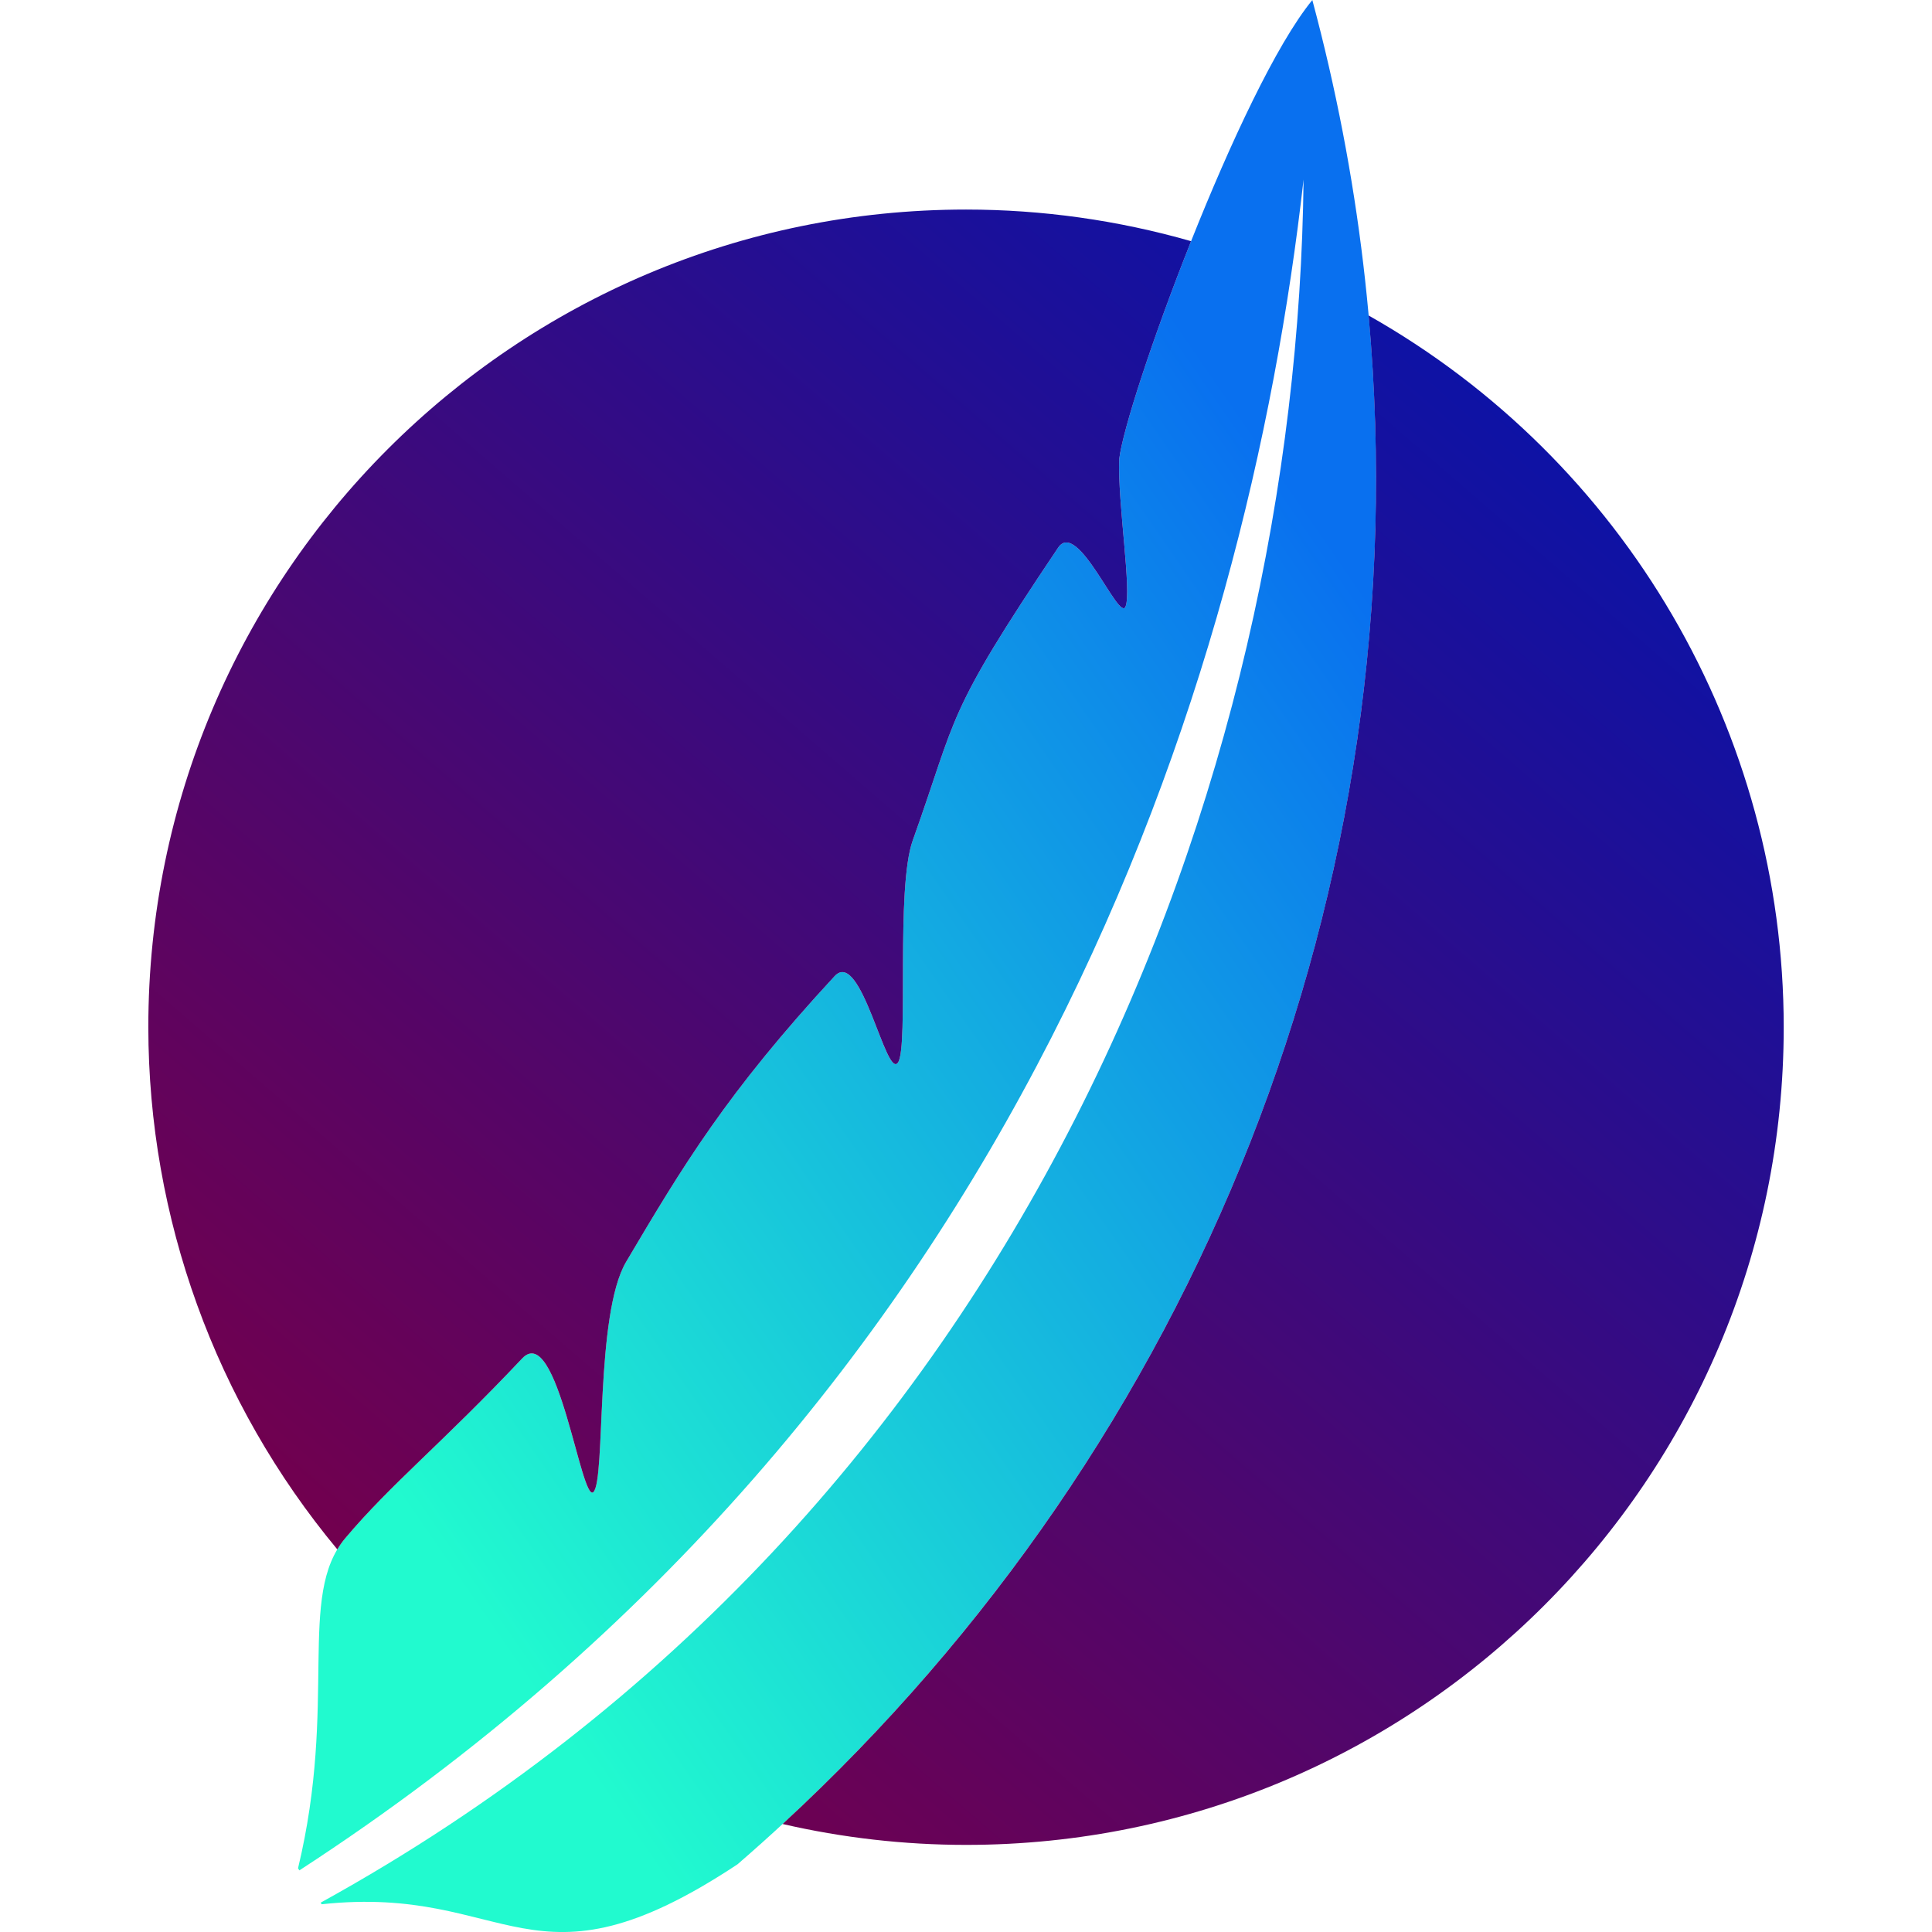
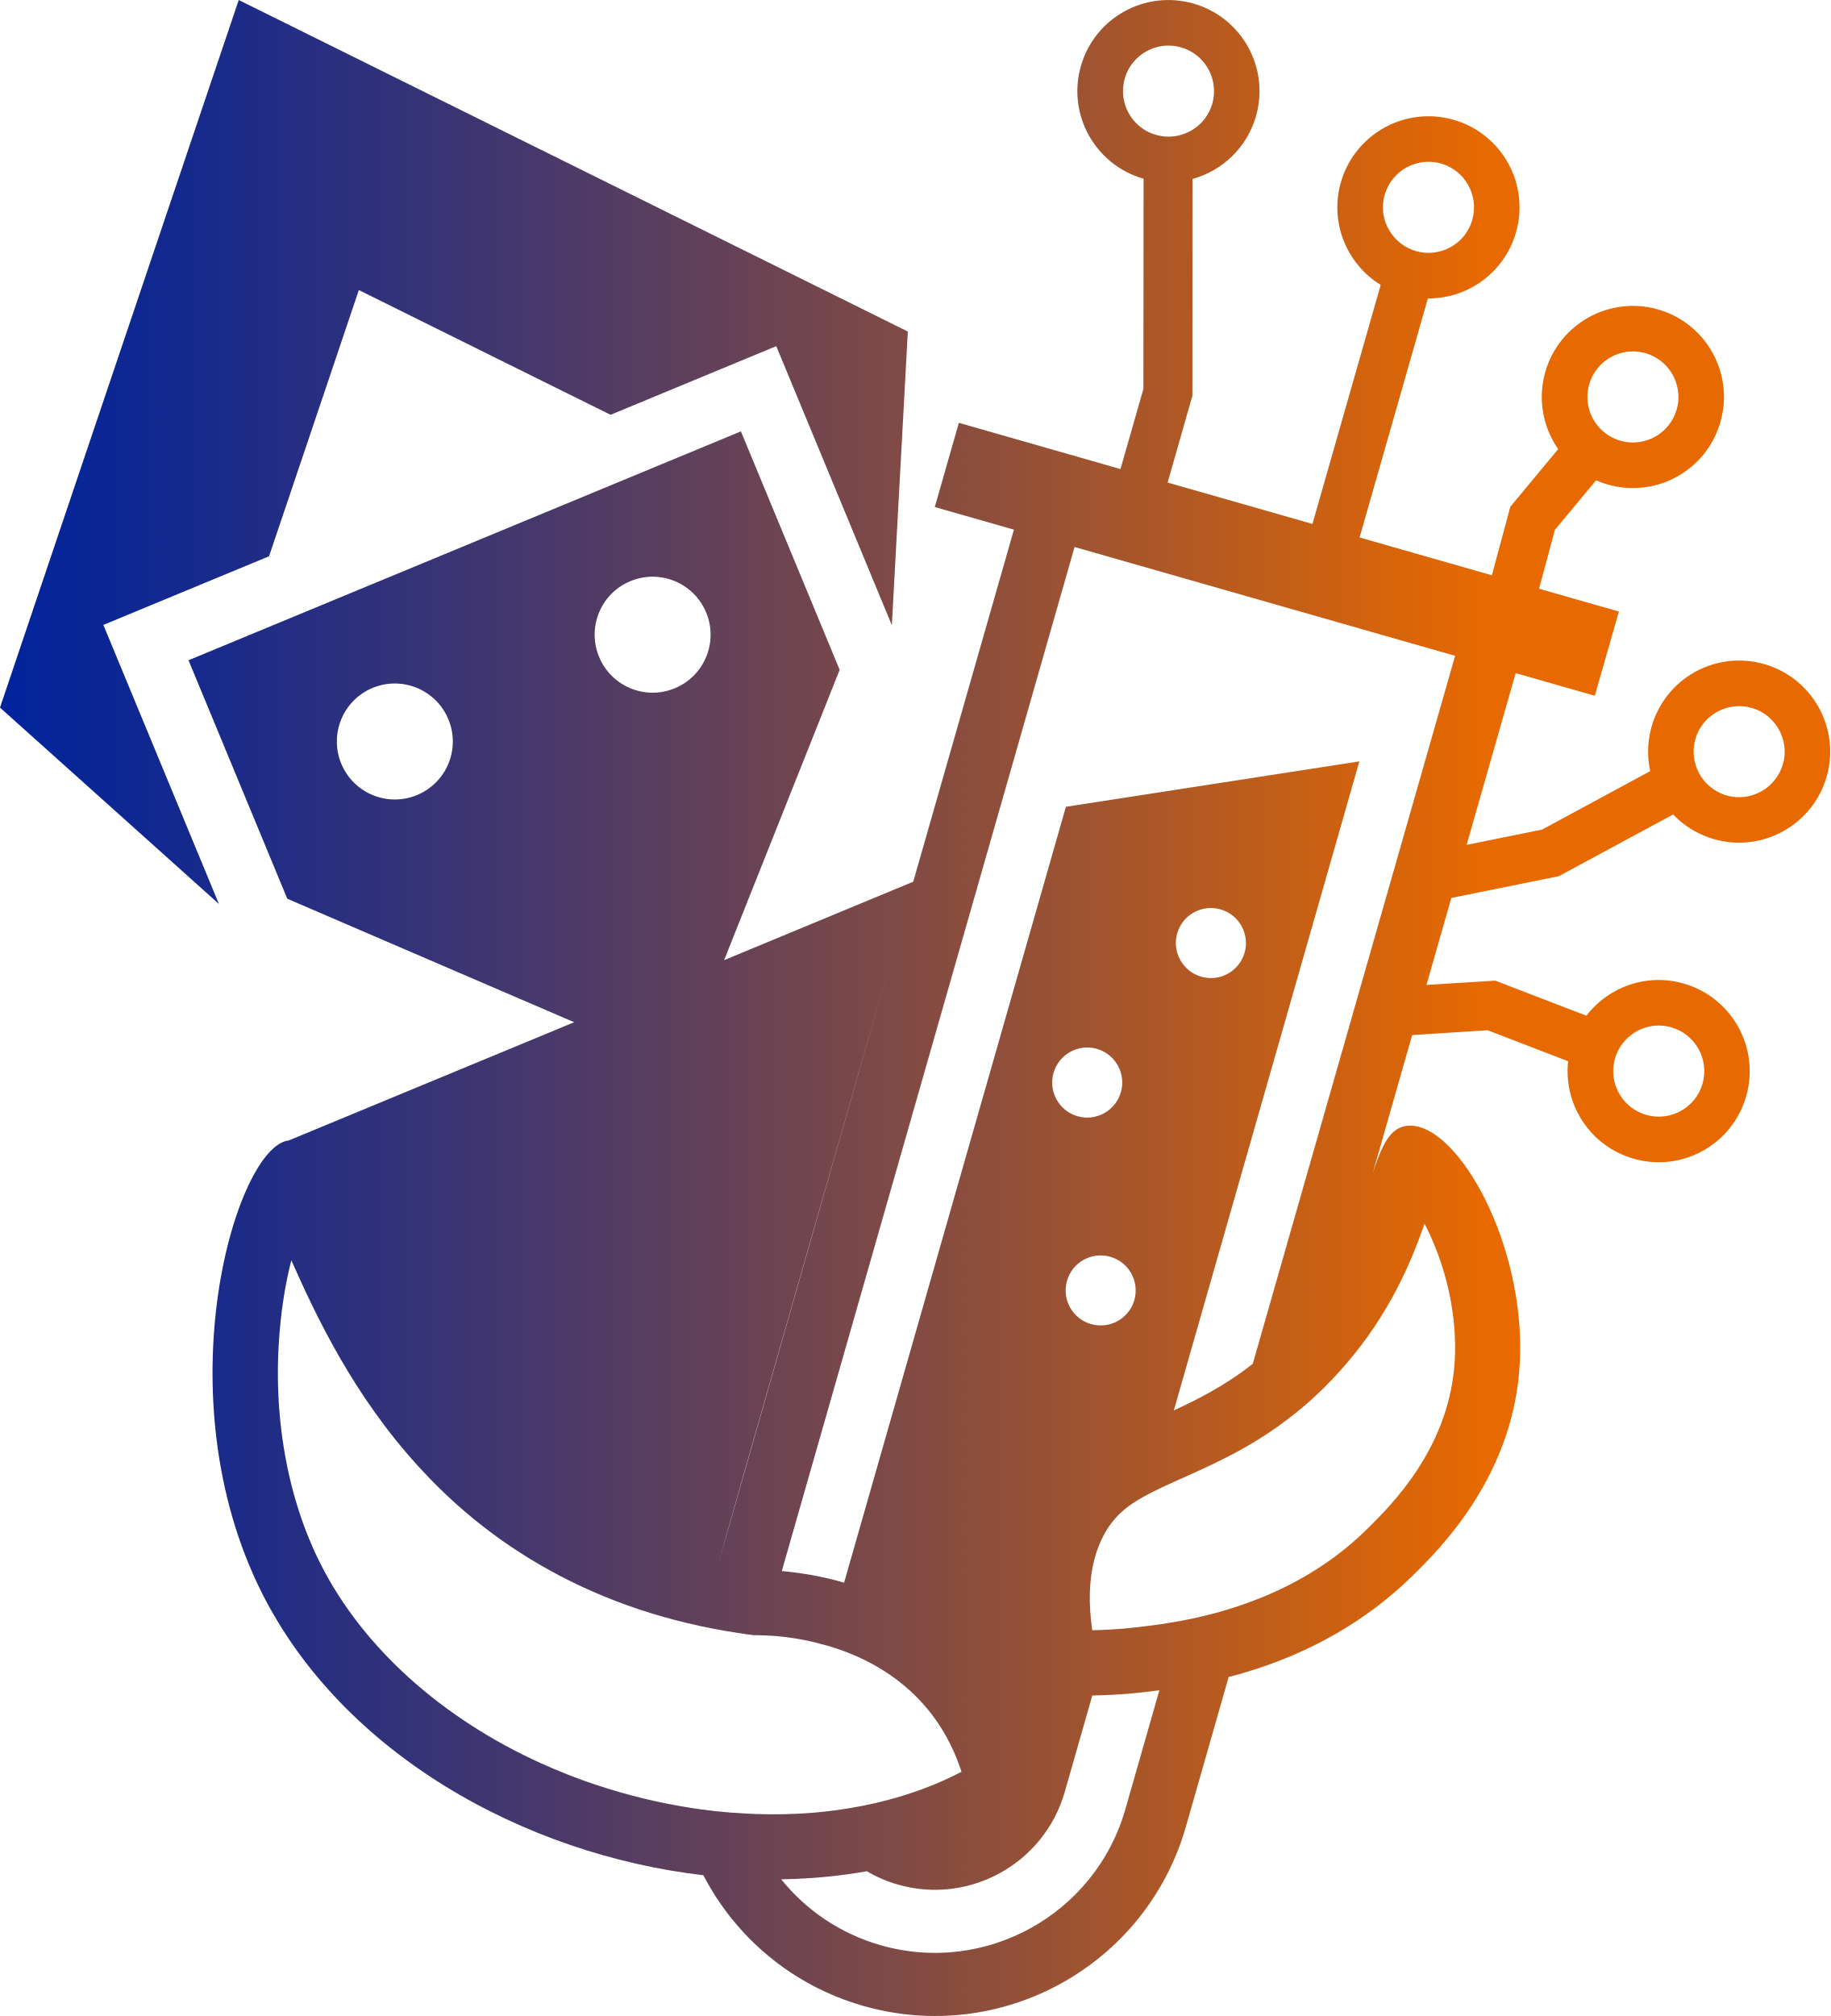
- <svg xmlns="http://www.w3.org/2000/svg" xmlns:xlink="http://www.w3.org/1999/xlink" width="512" height="512" version="1.1" viewBox="0 0 512 512">
+ <svg xmlns="http://www.w3.org/2000/svg" id="Layer_2" data-name="Layer 2" viewBox="0 0 506.68 558">
  <defs>
-     <linearGradient id="linearGradient22708">
-       <stop stop-color="#21facf" offset="0" />
-       <stop stop-color="#0970ef" offset="1" />
+     <style>
+       .cls-1 {
+         fill: url(#linear-gradient);
+       }
+     </style>
+     <linearGradient id="linear-gradient" x1="0" y1="279" x2="506.68" y2="279" gradientUnits="userSpaceOnUse">
+       <stop offset="0" stop-color="#00239c" />
+       <stop offset=".09" stop-color="#12288f" />
+       <stop offset=".28" stop-color="#43376e" />
+       <stop offset=".55" stop-color="#914f39" />
+       <stop offset=".81" stop-color="#e76900" />
    </linearGradient>
-     <linearGradient id="linearGradient6949" x1="68.454" x2="198.59" y1="246.73" y2="96.35" gradientTransform="translate(-5.754,-56.594)" gradientUnits="userSpaceOnUse">
-       <stop stop-color="#72004e" offset="0" />
-       <stop stop-color="#0015b1" offset="1" />
-     </linearGradient>
-     <linearGradient id="linearGradient22718" x1="56.735" x2="155.2" y1="246.96" y2="58.575" gradientUnits="userSpaceOnUse">
-       <stop stop-color="#4f00da" offset="0" />
-       <stop stop-color="#e5311b" offset="1" />
-     </linearGradient>
-     <linearGradient id="linearGradient23463" x1="68.454" x2="198.59" y1="246.73" y2="96.35" gradientUnits="userSpaceOnUse" xlink:href="#linearGradient22708" />
-     <linearGradient id="linearGradient903" x1="54.478" x2="192.1" y1="247.56" y2="9.809" gradientTransform="matrix(.87923 0 0 .87923 -9.551 48.787)" gradientUnits="userSpaceOnUse">
-       <stop stop-color="#dc180d" offset="0" />
-       <stop stop-color="#f96e20" offset=".5" />
-       <stop stop-color="#f4ce41" offset="1" />
-     </linearGradient>
-     <linearGradient id="linearGradient918" x1="39.468" x2="154.99" y1="204.22" y2="124.47" gradientUnits="userSpaceOnUse" xlink:href="#linearGradient22708" />
  </defs>
-   <g transform="matrix(2.473 0 0 2.473 -4.8978 -4.8812)">
-     <path transform="translate(-5.5496,-57.412)" d="m148.16 59.393c-7.71 9.399-19.951 42.888-20.696 49.204-0.17 4.674 1.373 14.231 0.672 15.805-0.719 1.613-5.117-9.446-7.215-6.327-12.219 18.168-10.7 17.731-15.582 31.378-1.836 5.131-0.424 21.99-1.567 23.773-1.273 1.987-3.962-12.31-6.806-9.236-11.603 12.54-16.279 20.379-22.336 30.607-3.359 5.673-2.182 23.33-3.506 24.674-1.302 1.321-3.857-18.326-7.644-14.309-8.519 9.038-14.054 13.441-18.946 19.252-5.198 6.174-0.783 17.584-5.067 35.383l0.145 0.221c77.447-50.308 101.52-127.16 107.61-181.19-0.681 63.93-29.41 142.78-105.33 184.65l0.113 0.171c20.241-2.181 22.307 10.458 44.562-4.284 55.792-48.277 81.856-124.29 61.593-199.78z" display="none" fill="url(#linearGradient903)" />
-     <path transform="translate(-5.5498,-57.412)" d="m148.16 59.393c-7.71 9.399-19.951 42.888-20.696 49.204-0.17 4.674 1.373 14.231 0.672 15.805-0.719 1.613-5.117-9.446-7.215-6.327-12.219 18.168-10.7 17.731-15.582 31.378-1.836 5.131-0.424 21.99-1.567 23.773-1.273 1.987-3.962-12.31-6.806-9.236-11.603 12.54-16.279 20.379-22.336 30.607-3.359 5.673-2.182 23.33-3.506 24.674-1.302 1.321-3.857-18.326-7.644-14.309-8.519 9.038-14.054 13.441-18.946 19.252-5.198 6.174-0.783 17.584-5.067 35.383l0.145 0.221c77.447-50.308 101.52-127.16 107.61-181.19-0.681 63.93-29.41 142.78-105.33 184.65l0.113 0.171c20.241-2.181 22.307 10.458 44.562-4.284 55.792-48.277 81.856-124.29 61.593-199.78z" fill="url(#linearGradient918)" />
-     <g transform="translate(0 2.0218e-5)">
-       <path transform="translate(-5.7543,-56.594)" d="m111.25 81.024c-48.394-1.5e-5 -87.625 39.231-87.625 87.625 0.017 20.443 7.182 40.236 20.253 55.954 0.252-0.422 0.536-0.824 0.858-1.206 4.892-5.81 10.427-10.214 18.946-19.252 3.787-4.018 6.341 15.63 7.644 14.309 1.324-1.344 0.147-19.001 3.506-24.674 6.056-10.228 10.733-18.067 22.336-30.607 2.844-3.074 5.533 11.223 6.806 9.236 1.142-1.782-0.269-18.641 1.566-23.773 4.882-13.647 3.363-13.21 15.582-31.378 2.098-3.119 6.496 7.94 7.215 6.327 0.701-1.573-0.842-11.131-0.672-15.805 0.372-3.15 3.604-13.059 7.705-23.367-7.843-2.247-15.962-3.388-24.12-3.389zm43.142 11.356c5.566 61.595-18.426 120.7-62.796 161.65 6.446 1.486 13.04 2.237 19.655 2.239 48.394 1e-5 87.625-39.231 87.625-87.625-3.1e-4 -31.581-16.995-60.719-44.484-76.268z" display="none" fill="url(#linearGradient22718)" />
-       <path transform="translate(-5.754,-56.594)" d="m111.25 81.024c-48.394-1.5e-5 -87.625 39.231-87.625 87.625 0.017 20.443 7.182 40.236 20.253 55.954 0.252-0.422 0.536-0.824 0.858-1.206 4.892-5.81 10.427-10.214 18.946-19.252 3.787-4.018 6.341 15.63 7.644 14.309 1.324-1.344 0.147-19.001 3.506-24.674 6.056-10.228 10.733-18.067 22.336-30.607 2.844-3.074 5.533 11.223 6.806 9.236 1.142-1.782-0.269-18.641 1.566-23.773 4.882-13.647 3.363-13.21 15.582-31.378 2.098-3.119 6.496 7.94 7.215 6.327 0.701-1.573-0.842-11.131-0.672-15.805 0.372-3.15 3.604-13.059 7.705-23.367-7.843-2.247-15.962-3.388-24.12-3.389zm43.142 11.356c5.566 61.595-18.426 120.7-62.796 161.65 6.446 1.486 13.04 2.237 19.655 2.239 48.394 1e-5 87.625-39.231 87.625-87.625-3.1e-4 -31.581-16.995-60.719-44.484-76.268z" display="none" fill="url(#linearGradient23463)" />
-       <path d="m105.5 24.43c-48.394-1.5e-5 -87.625 39.231-87.625 87.625 0.017 20.443 7.182 40.236 20.253 55.954 0.252-0.422 0.536-0.824 0.858-1.206 4.892-5.81 10.427-10.214 18.946-19.252 3.787-4.018 6.341 15.63 7.644 14.309 1.324-1.344 0.147-19.001 3.506-24.674 6.056-10.228 10.733-18.067 22.336-30.607 2.844-3.074 5.533 11.223 6.806 9.236 1.142-1.782-0.269-18.641 1.566-23.773 4.882-13.647 3.363-13.21 15.582-31.378 2.098-3.119 6.496 7.94 7.215 6.327 0.701-1.573-0.842-11.131-0.672-15.805 0.372-3.15 3.604-13.059 7.705-23.367-7.843-2.247-15.962-3.388-24.12-3.389zm43.142 11.356c5.566 61.595-18.426 120.7-62.796 161.65 6.446 1.486 13.04 2.237 19.655 2.239 48.394 1e-5 87.625-39.231 87.625-87.625-3.1e-4 -31.581-16.995-60.719-44.484-76.268z" fill="url(#linearGradient6949)" />
-     </g>
+   <g id="Layer_1-2" data-name="Layer 1">
+     <path class="cls-1" d="M28.61,172.97l45.87-19,11.93-35.34,12.93-38.35,36.26,17.97,33.43,16.56,45.87-19,32,77.25.62-11.5.88-16.18,2.92-53.62-45.55-22.57L99.52,16.56,66.09,0l-11.93,35.34-37.91,112.34L0,195.85l39.98,35.85,12.06,10.82,8.57,7.69-32-77.25ZM488.39,183.81c-13.39-3.84-27.34,3.91-31.16,17.29-1.2,4.17-1.27,8.38-.39,12.34l-29.94,16.18-20.89,4.23,13.58-47.54,21.91,6.26,6.67-23.31-22.11-6.31,4.39-16.3,11.41-13.72c1.04.48,2.12.87,3.25,1.18,13.39,3.84,27.34-3.93,31.16-17.31,3.84-13.39-3.91-27.34-17.3-31.16-13.39-3.82-27.34,3.93-31.18,17.31-2.16,7.59-.62,15.35,3.57,21.35l-13.25,15.97-5.11,18.96-36.62-10.47,18.91-66.16c11.03.09,21.2-7.16,24.39-18.27,3.84-13.39-3.91-27.36-17.3-31.18-13.39-3.82-27.34,3.93-31.18,17.31-3.18,11.12,1.63,22.64,11.03,28.4l-18.9,66.16-40.09-11.46,6.86-24.03.04-60c8.21-2.26,15.05-8.61,17.56-17.38,3.84-13.39-3.93-27.34-17.31-31.16-13.39-3.84-27.34,3.91-31.16,17.29-3.84,13.39,3.93,27.34,17.31,31.18h.04l-.04,58.16-6.35,22.21-44.74-12.8-6.67,23.31,21.91,6.26-27.87,97.44-52.36,21.72,23.82-59.83,8.17-20.53-27.34-66-152.92,63.35,27.34,66,20.28,8.74,59.15,25.45-79.03,32.73s-.05.02-.07,0c-14.56,1.79-35.03,70.42-7.27,125.4,22.41,44.33,72.42,72.17,122.13,77.97,8.82,16.99,24.37,30.47,44.26,36.16,38.36,10.96,78.34-11.23,89.31-49.59l11.85-41.45c2.56-.65,5.23-1.43,7.99-2.33,13.78-4.54,29.44-12.33,43.24-26,7.22-7.13,26.4-26.16,29.14-55.51,3.04-32.57-15.21-66.95-29.04-68.69-.55-.07-1.08-.09-1.61-.05-5.02.34-7.22,5.29-9.78,12.91l10.86-38,20.9-1.33,22.28,8.58c-1.34,12.01,6.14,23.54,18.13,26.97,13.37,3.84,27.34-3.91,31.16-17.3,3.82-13.39-3.93-27.34-17.31-31.18-10.24-2.94-20.81.92-26.93,8.91l-25.22-9.71-19.05,1.18,6.88-24.07,29.76-6.03,31.64-17.08c3.01,3.15,6.84,5.55,11.32,6.84,13.39,3.82,27.34-3.93,31.18-17.31,3.82-13.39-3.93-27.34-17.31-31.16ZM439.94,106.42c1.73-6.1,7.68-9.87,13.78-9.04.6.09,1.2.21,1.8.37,4.24,1.22,7.36,4.47,8.56,8.4.71,2.26.8,4.74.09,7.18-1.72,6.03-7.55,9.76-13.56,9.07-.67-.09-1.34-.21-2.02-.41-4.16-1.19-7.23-4.35-8.51-8.17v-.02c-.76-2.32-.87-4.88-.14-7.39ZM383.33,53.93c1.91-6.69,8.91-10.58,15.6-8.67,6.68,1.91,10.56,8.91,8.65,15.6-1.22,4.28-4.53,7.41-8.51,8.59-2.23.67-4.69.74-7.07.05-2.4-.69-4.44-2.03-5.98-3.78-2.76-3.11-3.91-7.52-2.69-11.8ZM115.45,220.06c-8.19,3.4-17.58-.5-20.97-8.67-3.4-8.19.49-17.6,8.68-20.99,8.19-3.38,17.58.51,20.97,8.7,3.4,8.19-.49,17.56-8.68,20.96ZM447.08,293.01c.83-2.92,2.64-5.31,4.97-6.92,2.99-2.05,6.84-2.83,10.61-1.75,6.68,1.91,10.58,8.91,8.67,15.6-1.91,6.69-8.91,10.56-15.6,8.65-4.79-1.38-8.14-5.36-8.95-9.97-.32-1.8-.23-3.73.3-5.61ZM311.36,21.75c1.91-6.68,8.9-10.56,15.58-8.65,6.68,1.91,10.58,8.9,8.67,15.58-.88,3.11-2.88,5.62-5.43,7.22-2.94,1.82-6.6,2.46-10.15,1.43-1.26-.35-2.41-.88-3.43-1.56-4.51-2.94-6.79-8.58-5.23-14.02ZM248.29,259.96l-49.39,172.72c-.14-.04,49.39-172.72,49.39-172.72ZM174.53,160.85c8.19-3.4,17.58.51,20.96,8.68,3.4,8.19-.48,17.58-8.68,20.97-8.19,3.4-17.58-.5-20.96-8.68-3.4-8.19.49-17.6,8.68-20.97ZM208.84,502.07c-.76-.02-1.5-.05-2.26-.1-5.69-.27-11.48-.9-17.26-1.89-.44-.07-.87-.14-1.31-.23-8.75-1.52-17.53-3.86-26.21-6.93-1.59-.58-3.17-1.17-4.74-1.79-2.42-.94-4.77-1.95-7.14-3.01-27.57-12.45-49.5-32.12-61.17-55.23-9.28-18.36-13.32-41.26-11.32-64.48.64-7.64,1.84-14.18,3.22-19.58,7.02,15.81,17.3,37.51,35.26,57.14,7.69,8.44,16.8,16.48,27.69,23.54,14.84,9.62,31.57,16.48,49.83,20.46.16.04.34.07.49.11,4.49.97,9.09,1.75,13.76,2.39l1.19.14h1.17c.34,0,.78.02,1.31.04h.12c3.29.09,9.76.58,17.24,2.76.23.05.46.12.69.19,2.32.69,4.72,1.52,7.16,2.58,7.52,3.24,15.28,8.35,21.43,16.39,4,5.27,6.56,10.79,8.19,15.83-2.44,1.26-4.9,2.42-7.39,3.45-1.06.44-2.16.87-3.22,1.27-8.49,3.15-17.63,5.25-27.2,6.3-1.08.12-2.16.23-3.24.32-5.32.42-10.79.55-16.3.34ZM311.53,500.8c-8.31,29.05-38.69,45.93-67.73,37.61-11.27-3.22-20.69-9.76-27.54-18.25,1.15-.02,2.28-.05,3.43-.09,6.88-.25,13.67-.96,20.27-2.14,2.65,1.56,5.54,2.81,8.63,3.7,19.79,5.66,40.5-5.84,46.16-25.62l7.64-26.72c1.95-.03,3.98-.11,6.08-.23,2.69-.14,5.5-.37,8.42-.72,1.18-.14,2.55-.3,4.07-.5l-9.43,32.96ZM310.31,302.29c-1.49,5.15-6.84,8.14-11.99,6.67-5.15-1.47-8.13-6.84-6.67-11.99,1.49-5.15,6.84-8.14,11.99-6.67,5.15,1.49,8.14,6.84,6.67,11.99ZM314.03,359.84c-1.47,5.15-6.84,8.12-11.99,6.65-5.15-1.47-8.14-6.84-6.65-11.99,1.47-5.15,6.83-8.12,11.97-6.65,5.15,1.47,8.13,6.84,6.67,11.99ZM394.37,338.72c1.04,1.98,2.09,4.26,3.11,6.84,4.26,10.84,6.07,22.58,5.09,33.09-2.14,22.81-17.37,37.9-23.87,44.34-6.88,6.84-15.01,12.5-24.21,16.87-1.52.73-3.08,1.43-4.65,2.07-1.26.51-2.49,1.01-3.73,1.45-4.39,1.63-8.59,2.87-12.52,3.82-2.51.62-4.92,1.11-7.16,1.52-4.7.85-8.7,1.33-11.65,1.68-.32.04-.62.07-.94.09-2.07.25-4.14.42-6.22.53-1.75.11-3.5.18-5.25.21-1.06-7.39-.88-13.88.55-19.47.65-2.55,1.57-4.93,2.76-7.09,2.9-5.27,6.65-8.24,12.73-11.39,2.09-1.06,4.44-2.16,7.14-3.38.6-.27,1.24-.55,1.87-.83,3.75-1.66,7.76-3.47,11.95-5.61,2.65-1.34,5.36-2.83,8.13-4.51,1.24-.76,2.49-1.56,3.75-2.39,3.47-2.32,7-4.97,10.56-8.06,3.08-2.71,6.17-5.71,9.23-9.14.44-.5.9-1.01,1.34-1.52,12.34-14.25,18.21-28.35,21.98-39.12ZM346.8,377.5c-.88.69-1.75,1.34-2.62,1.98-4.03,2.92-8.05,5.31-11.97,7.36-2.46,1.29-4.88,2.44-7.25,3.54l51.36-179.64-81.24,12.57-61.4,214.74c-6.7-1.95-12.72-2.79-17.07-3.18-.05,0-.12-.02-.18-.02l81.05-283.45,105.35,30.12-56.02,195.98ZM325.89,258.35c1.47-5.15,6.84-8.12,11.99-6.65,5.15,1.47,8.14,6.84,6.67,11.99-1.49,5.15-6.84,8.12-11.99,6.65-5.15-1.47-8.14-6.84-6.67-11.99ZM494.05,208.78c-.05.9-.21,1.82-.48,2.72-1.91,6.68-8.9,10.58-15.58,8.67-1.01-.3-1.95-.69-2.81-1.2-4.23-2.42-6.7-7.14-6.28-12.04.07-.78.21-1.56.44-2.35,1.91-6.69,8.9-10.56,15.58-8.65.88.25,1.72.58,2.49,1.01,4.31,2.32,6.91,6.97,6.63,11.85Z" />
  </g>
</svg>
